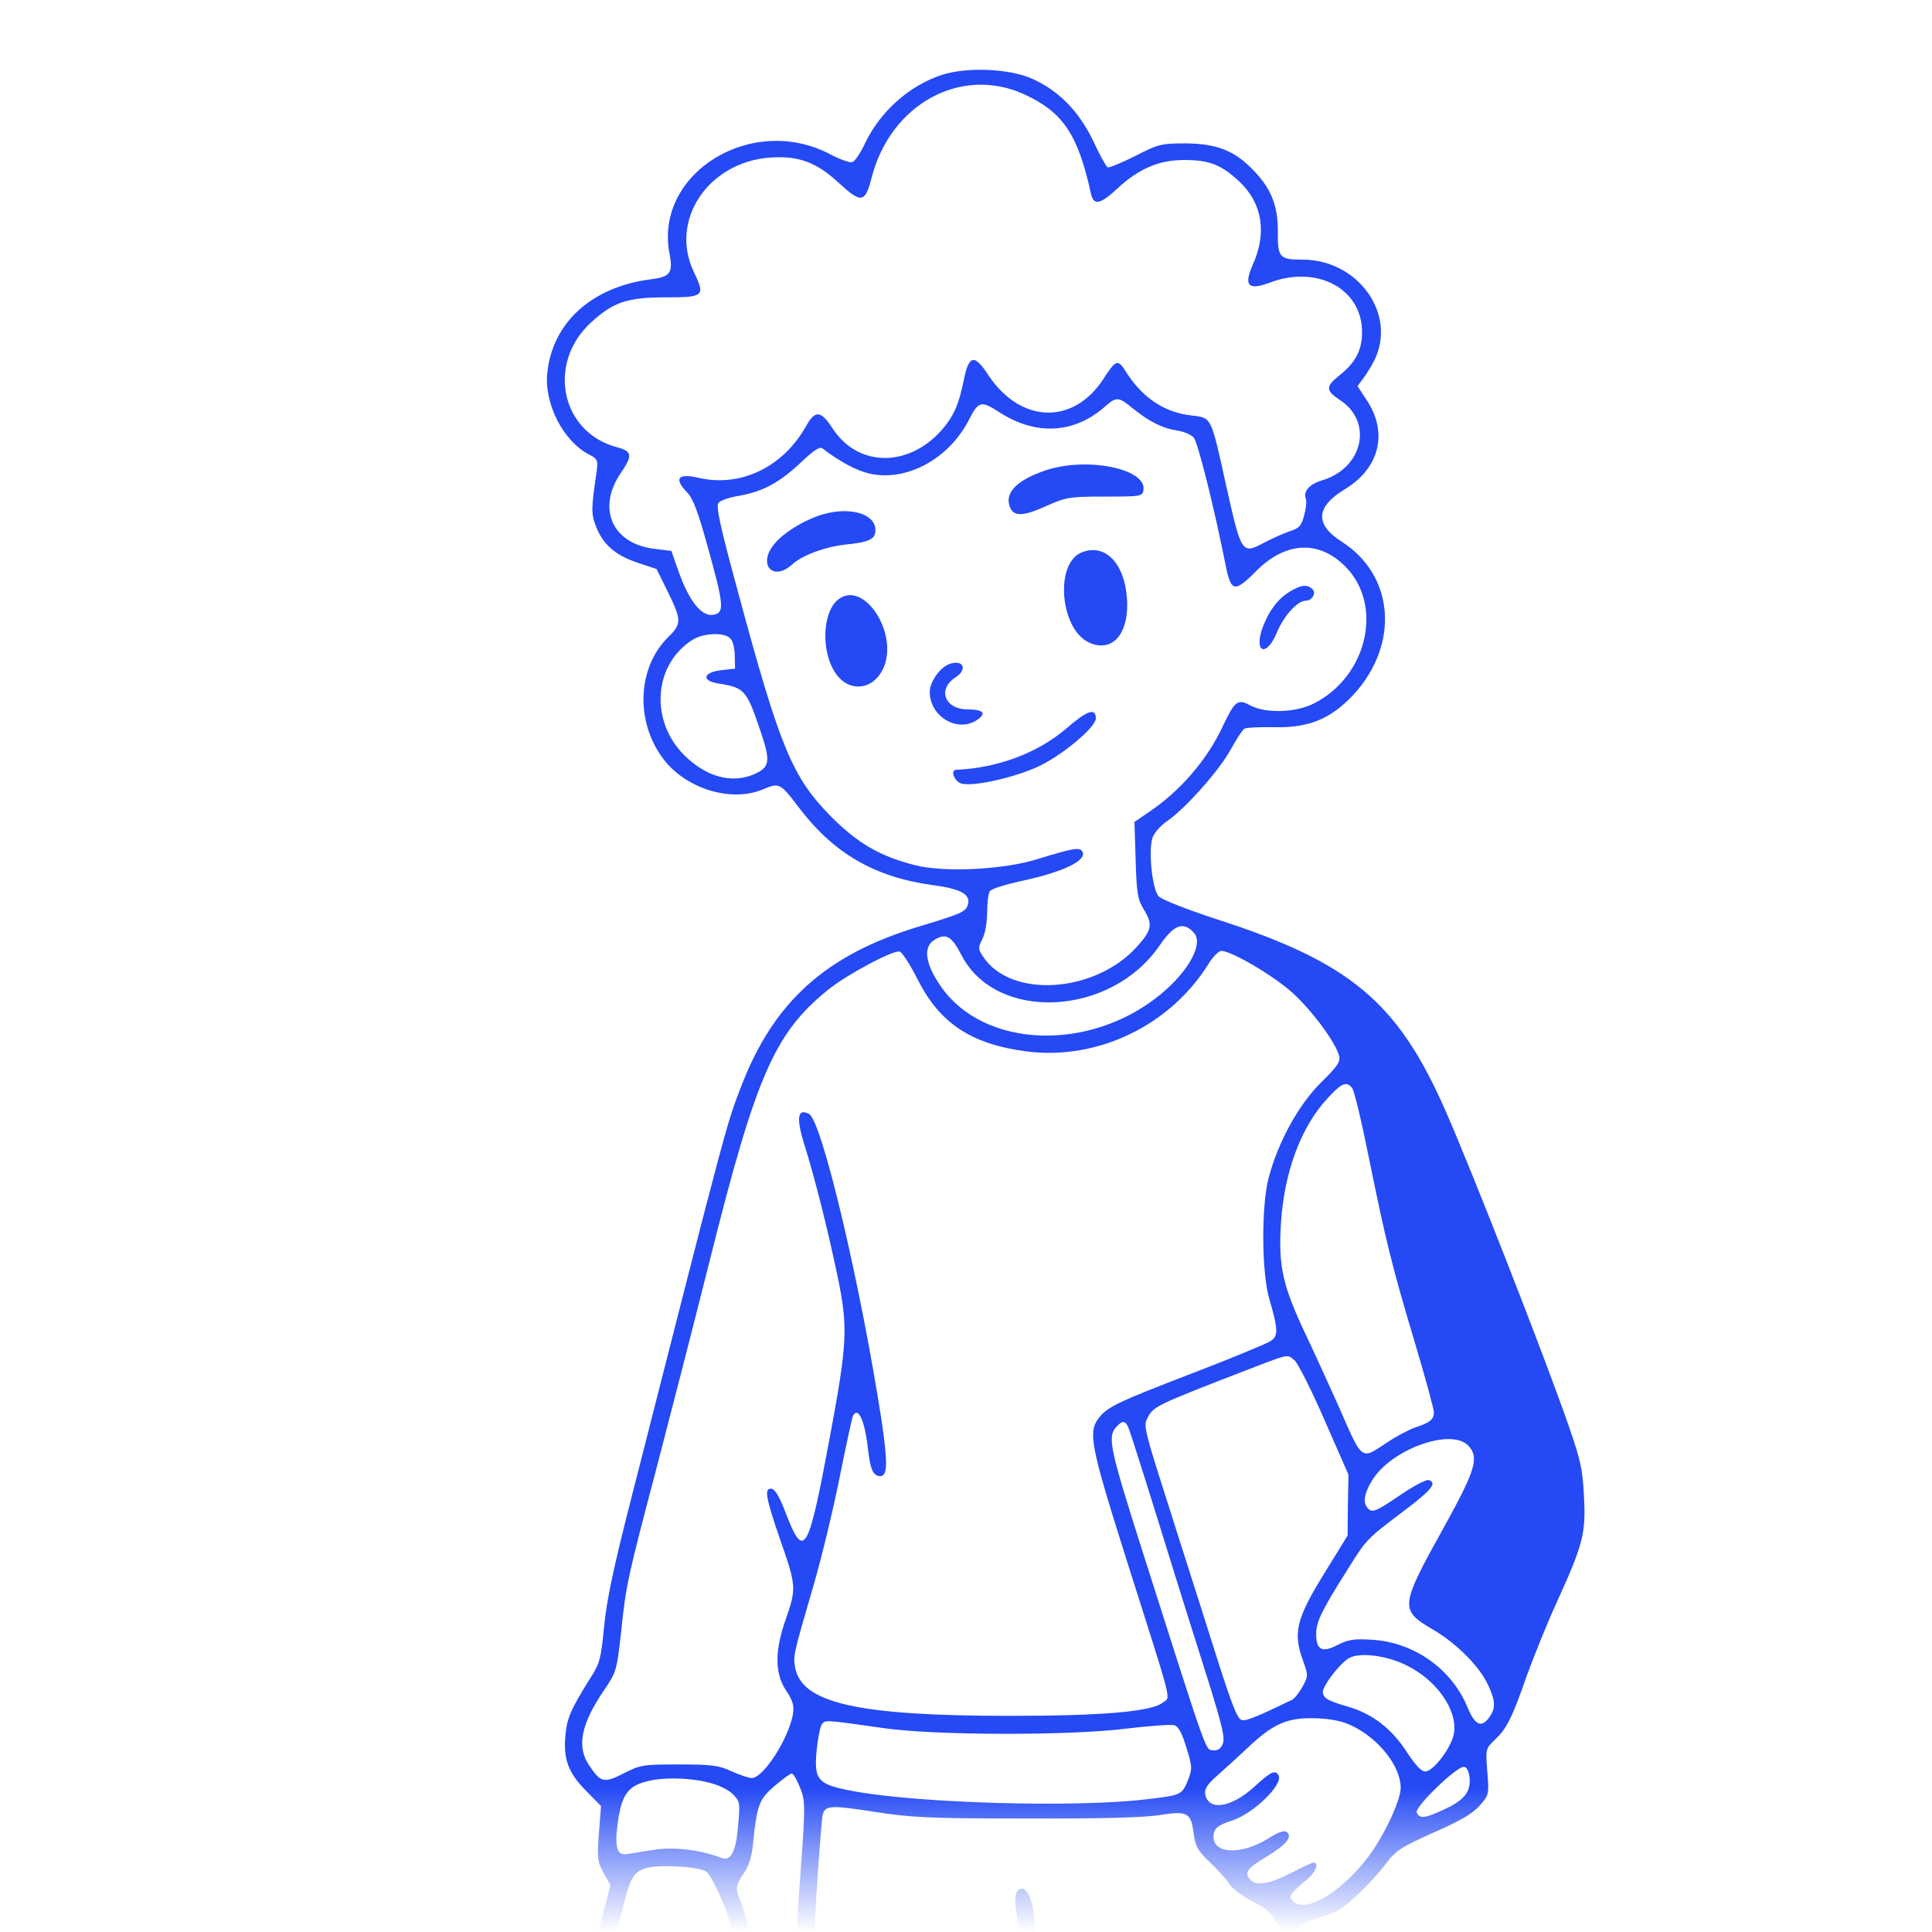
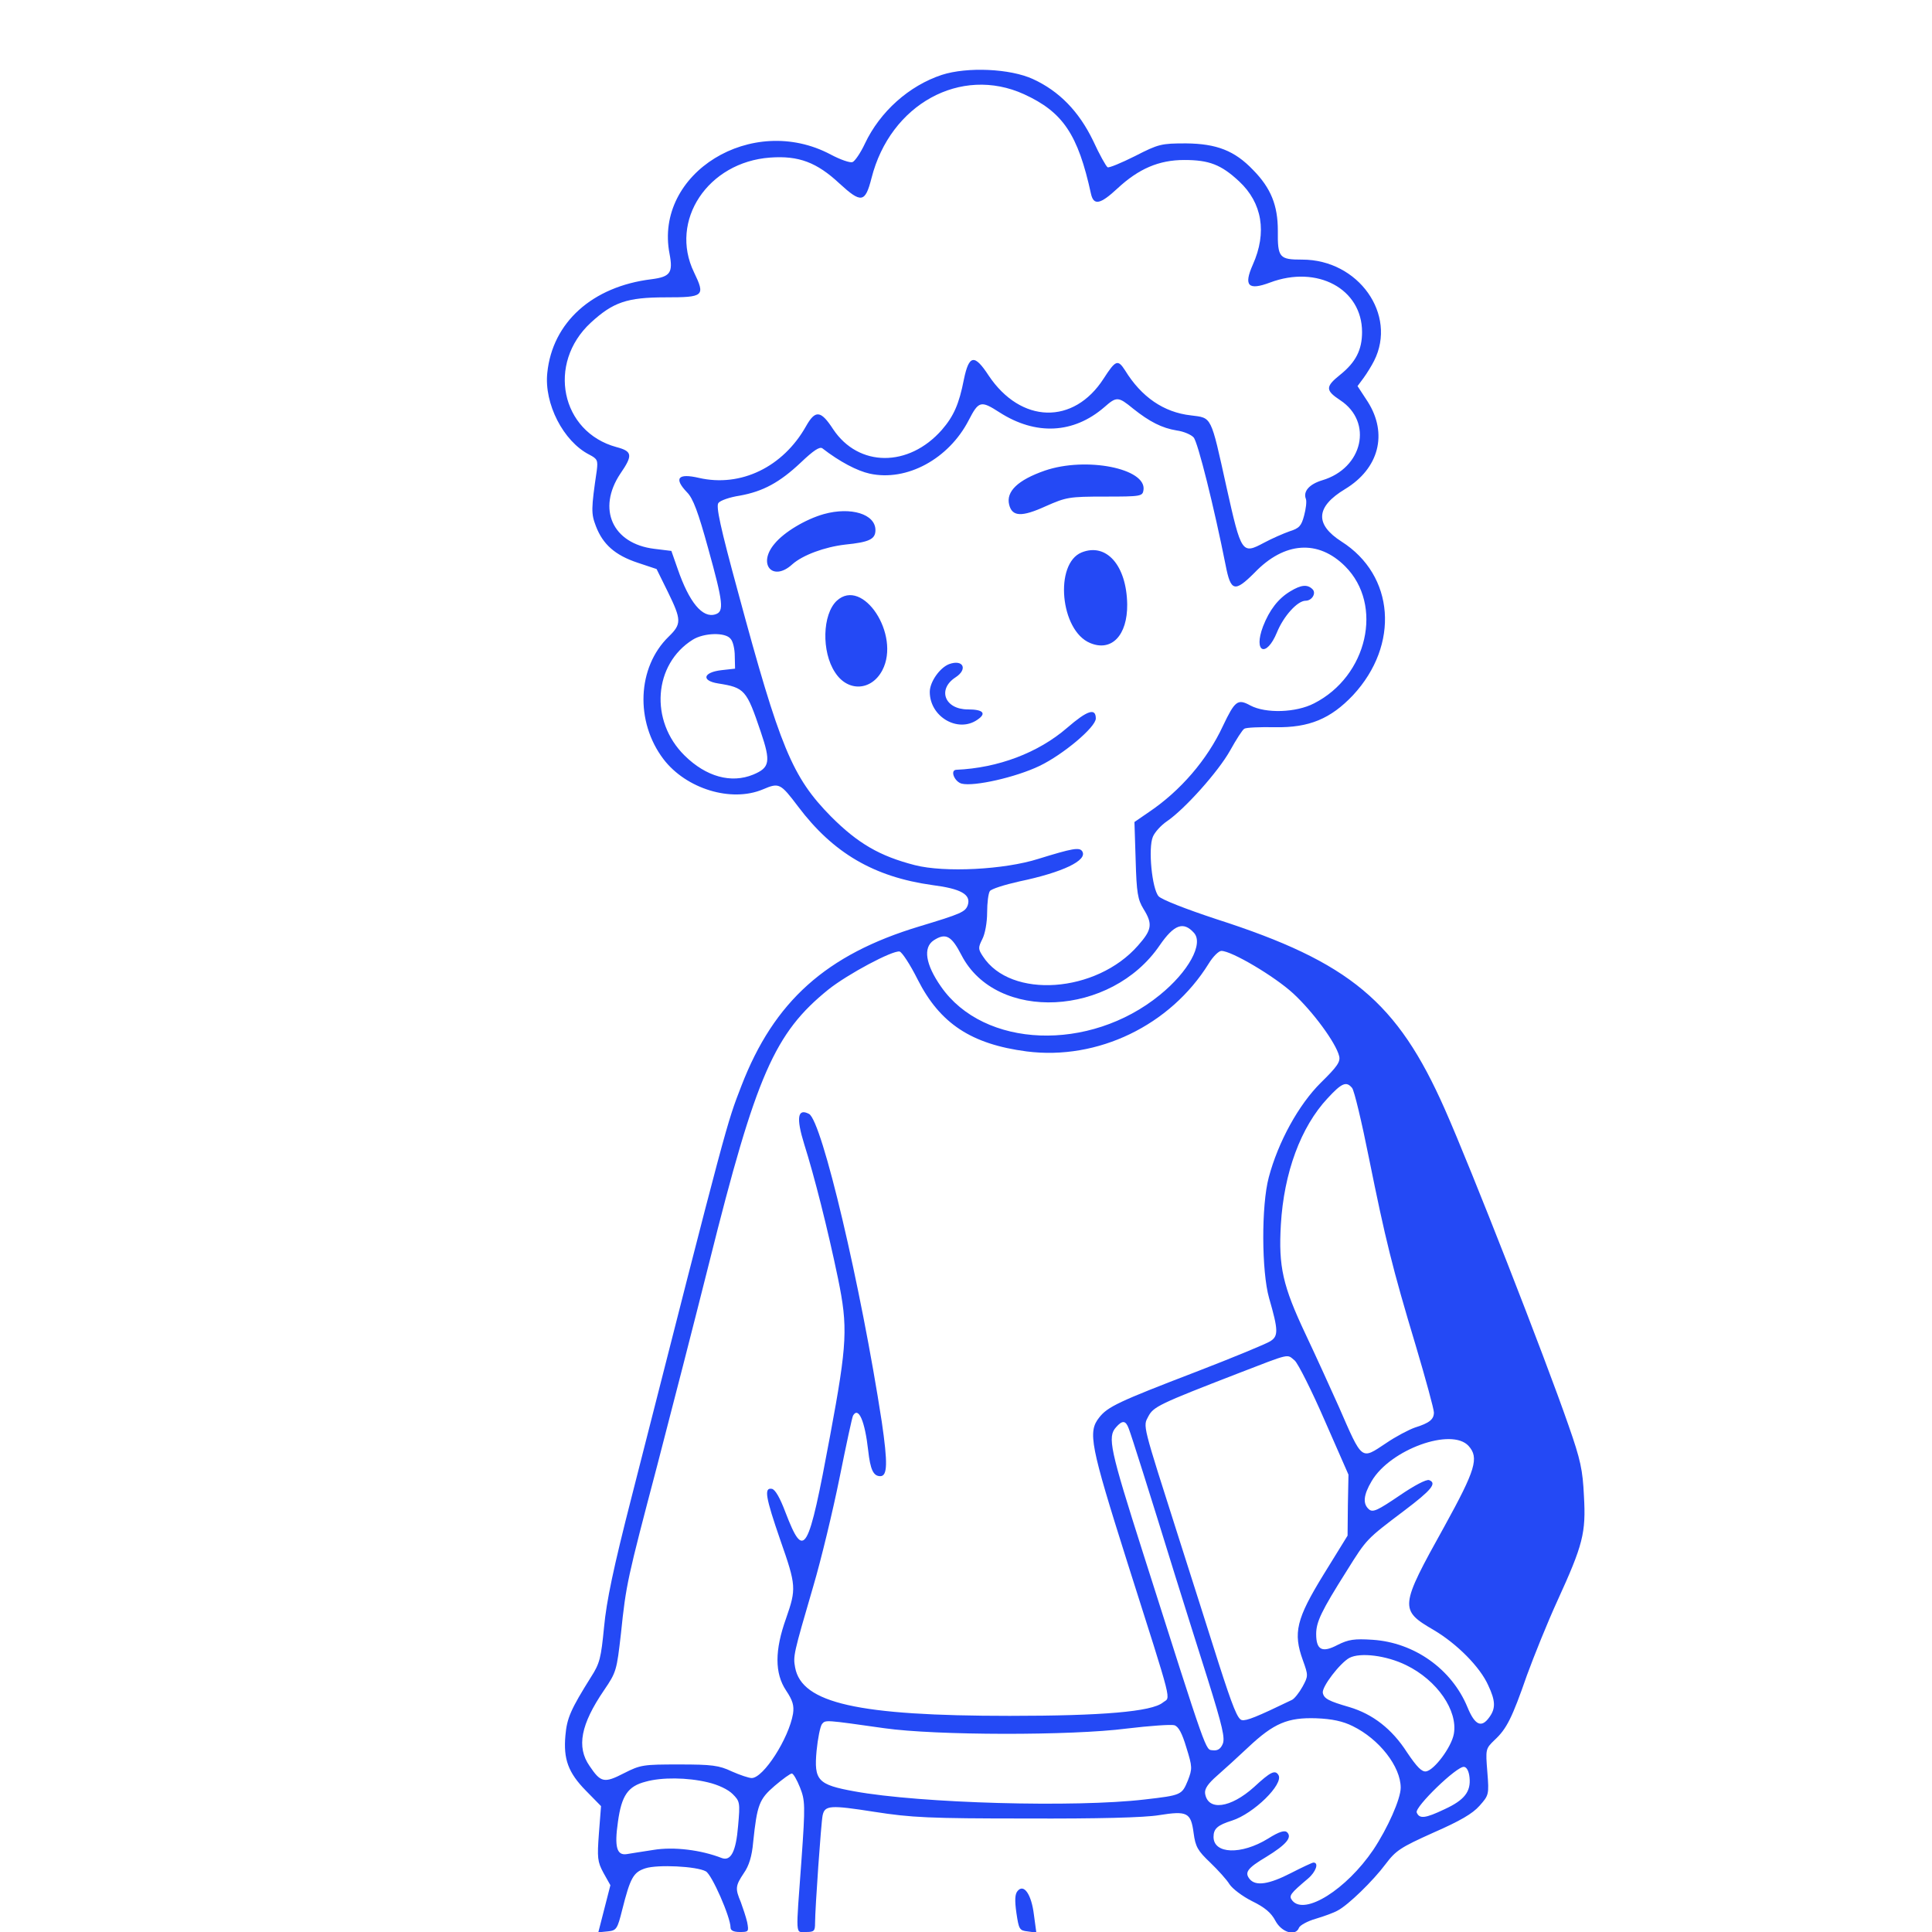
<svg xmlns="http://www.w3.org/2000/svg" version="1.0" width="640" height="640" viewBox="0 0 640 640" preserveAspectRatio="xMidYMid meet">
-   <defs>
-     <linearGradient id="d" gradientUnits="userSpaceOnUse" x1="0" y1="592" x2="0" y2="640">
-       <stop offset="0" stop-color="#fff" />
-       <stop offset="1" stop-color="#fff" stop-opacity="0" />
-     </linearGradient>
-     <mask id="m" maskUnits="userSpaceOnUse" x="0" y="0" width="640" height="640">
-       <rect width="640" height="640" fill="url(#d)" />
-     </mask>
-   </defs>
-   <g mask="url(#m)">
-     <g transform="translate(0,640) scale(0.1,-0.1)" fill="#2449f5" stroke="none">
-       <path d="M3120 6152 c-109 -36 -205 -122 -255 -228 -14 -30 -33 -58 -41 -61 -8 -3 -40 8 -72 25 -261 139 -586 -62 -534 -329 12 -63 2 -76 -60 -84 -196 -24 -328 -143 -345 -310 -11 -102 53 -227 139 -271 27 -14 29 -19 25 -52 -19 -129 -19 -143 -3 -185 23 -60 63 -96 138 -121 l63 -21 37 -75 c46 -94 46 -107 3 -149 -104 -101 -112 -281 -17 -406 75 -98 224 -144 329 -100 54 23 58 21 117 -57 116 -154 251 -233 445 -260 94 -12 128 -31 117 -66 -8 -23 -22 -29 -161 -71 -308 -93 -481 -248 -589 -528 -49 -127 -43 -102 -364 -1363 -60 -234 -83 -344 -91 -430 -10 -102 -14 -120 -43 -165 -67 -107 -80 -136 -85 -194 -7 -78 9 -123 68 -183 l50 -51 -7 -90 c-6 -81 -5 -94 15 -131 l23 -41 -20 -78 -20 -78 31 3 c29 3 32 7 48 71 27 107 37 125 77 138 40 13 169 7 200 -10 20 -10 82 -152 82 -186 0 -10 10 -15 31 -15 29 0 30 1 24 33 -4 17 -14 47 -21 66 -19 45 -18 54 10 96 17 24 27 56 31 103 13 124 20 142 71 186 27 23 52 41 57 41 5 0 17 -21 27 -46 17 -43 18 -58 5 -240 -19 -261 -21 -239 15 -239 27 0 30 3 30 30 0 47 20 333 25 356 7 34 25 35 172 12 122 -19 181 -22 503 -22 236 -1 391 3 439 11 94 15 106 9 115 -59 6 -46 14 -59 55 -98 26 -25 55 -57 64 -72 10 -15 43 -40 75 -56 41 -20 63 -38 77 -65 21 -39 67 -52 78 -23 3 8 28 22 56 30 27 8 60 20 72 27 35 18 118 99 159 154 34 45 49 55 158 104 89 39 130 63 153 89 31 35 32 37 26 112 -6 76 -6 77 24 106 40 37 58 73 107 214 23 63 68 175 101 247 85 186 95 225 88 347 -4 86 -11 120 -51 234 -79 228 -324 854 -410 1048 -157 355 -314 487 -756 629 -103 34 -182 65 -192 76 -22 25 -35 159 -19 197 6 15 27 38 46 51 59 40 171 165 210 235 20 36 41 69 47 72 6 4 51 6 102 5 113 -2 184 28 258 106 155 167 138 397 -38 509 -89 57 -86 115 12 174 112 68 142 183 75 289 l-34 52 20 27 c11 15 27 41 35 57 77 153 -52 335 -238 335 -76 0 -82 6 -81 96 0 84 -23 141 -82 201 -61 64 -121 87 -222 88 -82 0 -91 -2 -169 -42 -46 -23 -87 -40 -91 -37 -5 3 -27 42 -48 88 -47 97 -112 164 -199 204 -76 35 -218 41 -302 14z m272 -64 c129 -59 179 -133 222 -330 9 -40 31 -35 88 18 70 65 137 94 221 94 82 0 122 -15 182 -71 76 -71 93 -169 45 -276 -31 -70 -15 -86 57 -59 157 59 305 -21 305 -164 0 -59 -21 -100 -72 -141 -50 -40 -50 -52 0 -85 109 -72 75 -225 -60 -265 -43 -13 -64 -37 -54 -62 3 -8 0 -33 -6 -55 -9 -34 -16 -42 -48 -52 -20 -7 -59 -24 -85 -38 -73 -39 -75 -35 -124 184 -53 240 -48 229 -118 238 -90 10 -164 61 -218 149 -24 37 -31 35 -71 -27 -99 -154 -274 -150 -381 10 -47 72 -65 69 -82 -13 -16 -82 -34 -122 -73 -167 -110 -125 -276 -124 -360 2 -41 63 -59 65 -90 10 -76 -135 -216 -203 -355 -171 -69 16 -84 -1 -39 -48 20 -20 37 -66 70 -186 50 -180 53 -209 24 -218 -43 -14 -87 40 -125 150 l-21 60 -57 7 c-138 17 -190 132 -112 249 42 61 40 74 -13 88 -184 50 -231 277 -85 412 74 68 120 84 248 84 127 0 132 4 94 83 -83 171 46 365 252 380 95 7 155 -16 230 -86 72 -66 85 -64 106 18 62 245 296 373 505 278z m362 -1042 c54 -43 95 -64 144 -72 23 -3 48 -14 56 -23 14 -15 68 -232 106 -423 17 -88 30 -91 96 -25 99 103 211 110 300 21 128 -128 74 -364 -103 -454 -60 -31 -160 -34 -211 -7 -42 23 -51 16 -91 -68 -52 -112 -141 -215 -245 -285 l-48 -33 4 -126 c3 -109 7 -131 26 -162 31 -50 28 -69 -18 -121 -138 -158 -422 -178 -514 -36 -16 24 -16 29 -2 57 9 17 16 55 16 88 0 32 4 64 9 71 4 7 48 21 97 32 144 30 228 70 209 100 -9 14 -32 10 -145 -25 -113 -36 -311 -46 -409 -21 -117 30 -189 72 -278 161 -129 131 -169 228 -308 743 -59 216 -74 286 -65 296 6 8 37 19 70 24 78 14 133 44 203 110 42 40 62 53 71 47 58 -45 116 -75 157 -84 123 -27 262 49 328 177 33 64 40 66 102 26 120 -77 245 -71 347 17 41 36 46 36 96 -5z m-1334 -762 c8 -8 14 -34 14 -57 l1 -42 -45 -5 c-61 -7 -68 -35 -11 -44 88 -14 94 -21 141 -160 34 -100 30 -119 -25 -142 -73 -30 -156 -7 -227 63 -117 115 -103 303 27 384 37 23 108 25 125 3z m1535 -974 c33 -36 -18 -129 -113 -206 -233 -190 -583 -177 -725 28 -51 73 -60 129 -24 153 40 26 59 15 92 -49 115 -223 496 -204 657 33 47 68 78 80 113 41z m-915 -155 c74 -146 178 -214 361 -238 235 -30 476 86 603 291 14 23 33 42 42 42 34 0 176 -84 238 -141 65 -60 141 -163 152 -207 5 -19 -6 -35 -60 -88 -74 -73 -142 -197 -173 -314 -25 -93 -24 -312 1 -400 31 -107 31 -126 4 -143 -12 -8 -123 -54 -245 -101 -258 -99 -294 -116 -322 -152 -38 -48 -29 -92 93 -478 156 -491 144 -445 118 -466 -37 -30 -200 -44 -507 -44 -503 0 -689 42 -711 160 -7 38 -6 43 60 269 26 88 65 250 87 359 22 109 42 203 45 207 18 30 39 -18 50 -116 7 -63 17 -85 40 -85 24 0 25 43 5 180 -69 449 -198 997 -241 1020 -38 20 -43 -13 -16 -100 33 -104 78 -281 112 -445 33 -161 31 -214 -26 -520 -73 -393 -86 -416 -148 -255 -18 48 -34 76 -45 78 -27 5 -21 -28 28 -170 53 -151 53 -161 19 -259 -38 -106 -38 -182 0 -239 22 -33 27 -50 23 -77 -14 -82 -98 -213 -137 -213 -9 0 -39 10 -66 22 -42 20 -66 23 -174 23 -119 0 -128 -1 -183 -29 -66 -34 -77 -31 -114 24 -44 63 -29 138 48 251 41 60 42 66 56 188 17 164 21 180 120 556 46 176 124 480 173 675 155 620 216 758 394 902 64 51 212 130 236 126 8 -2 35 -43 60 -93z m1439 -359 c7 -8 32 -113 56 -233 54 -267 77 -362 155 -621 33 -111 60 -210 60 -221 0 -23 -15 -35 -63 -50 -20 -7 -64 -30 -96 -52 -83 -55 -77 -60 -156 121 -26 58 -75 166 -110 240 -76 161 -90 224 -82 363 10 172 66 324 155 419 47 51 62 57 81 34z m-190 -903 c11 -10 56 -99 99 -198 l79 -180 -2 -101 -1 -101 -79 -128 c-91 -148 -102 -194 -69 -285 18 -50 18 -52 -1 -87 -11 -20 -27 -40 -35 -44 -118 -57 -151 -70 -166 -67 -14 2 -31 45 -77 188 -32 102 -92 289 -132 415 -122 383 -119 369 -101 403 17 32 35 41 296 142 179 69 162 65 189 43z m-550 -225 c9 -23 66 -203 154 -488 25 -80 73 -233 107 -340 50 -160 59 -199 50 -218 -7 -16 -17 -22 -33 -20 -24 3 -15 -24 -231 655 -109 342 -118 383 -89 415 21 24 32 23 42 -4z m1126 -58 c35 -39 23 -79 -80 -266 -149 -268 -150 -277 -35 -344 76 -45 153 -122 180 -183 24 -51 25 -76 4 -105 -26 -37 -48 -28 -73 33 -52 126 -176 214 -314 223 -61 4 -80 1 -116 -17 -51 -27 -71 -17 -71 36 0 40 17 76 101 209 67 107 64 104 191 200 90 68 109 91 82 101 -9 3 -48 -17 -99 -52 -71 -48 -87 -56 -100 -45 -21 18 -19 47 9 94 62 105 265 178 321 116z m-207 -726 c103 -50 172 -151 158 -228 -8 -44 -65 -120 -92 -124 -14 -2 -30 14 -63 63 -50 78 -114 127 -191 150 -69 20 -84 28 -88 47 -4 20 57 99 88 116 36 19 123 8 188 -24z m-177 -202 c88 -43 159 -134 159 -204 0 -37 -43 -134 -91 -206 -89 -131 -227 -218 -268 -168 -13 16 -7 23 52 73 26 22 37 53 18 53 -4 0 -38 -16 -75 -35 -72 -37 -116 -44 -136 -20 -18 22 -9 36 55 74 65 40 86 64 69 81 -8 8 -26 3 -64 -21 -88 -54 -180 -51 -180 6 0 27 13 39 61 54 72 23 172 121 154 151 -11 18 -26 11 -81 -40 -78 -70 -153 -80 -162 -21 -2 15 9 32 40 59 23 20 70 63 103 94 85 80 131 99 225 96 53 -2 89 -10 121 -26z m-1551 -7 c169 -24 618 -25 803 -1 75 9 146 14 157 11 14 -4 26 -27 40 -74 20 -64 20 -70 5 -109 -20 -48 -21 -49 -143 -63 -228 -27 -743 -13 -962 27 -121 22 -134 36 -125 134 4 41 12 81 18 89 12 14 9 14 207 -14z m1938 -163 c5 -47 -17 -75 -82 -105 -65 -31 -84 -33 -93 -11 -7 18 134 155 157 151 9 -1 16 -15 18 -35z m-2524 -16 c35 -8 68 -24 83 -39 24 -24 25 -28 18 -106 -7 -85 -24 -117 -54 -106 -69 27 -159 38 -226 27 -38 -6 -78 -12 -89 -14 -33 -5 -41 24 -29 107 12 87 33 118 92 133 53 15 138 14 205 -2z M3461 4841 c-89 -31 -129 -69 -118 -113 10 -40 42 -41 121 -5 68 30 77 32 196 32 120 0 125 1 128 22 10 71 -190 111 -327 64z M2729 4697 c-60 -17 -131 -59 -163 -98 -58 -68 -6 -128 59 -68 34 30 106 57 175 65 80 8 100 18 100 48 0 53 -81 78 -171 53z M3583 4570 c-91 -37 -71 -259 28 -300 71 -30 124 25 123 128 -2 129 -69 205 -151 172z M4274 4441 c-40 -24 -69 -62 -90 -116 -33 -87 11 -105 46 -20 22 54 68 105 95 105 21 0 36 25 23 38 -17 17 -38 15 -74 -7z M2772 4410 c-48 -45 -51 -169 -6 -237 42 -66 121 -62 157 7 61 117 -65 309 -151 230z M3144 4200 c-31 -12 -64 -59 -64 -92 0 -83 94 -137 158 -92 31 21 19 34 -32 34 -76 0 -102 66 -41 106 42 27 26 61 -21 44z M3535 3989 c-96 -83 -229 -133 -367 -139 -22 -1 -6 -40 18 -46 41 -10 179 21 258 59 77 37 186 128 186 157 0 36 -28 27 -95 -31z M3371 136 c-9 -10 -10 -31 -4 -73 8 -54 10 -58 37 -61 l29 -4 -8 59 c-8 67 -33 104 -54 79z" />
-     </g>
+   <g transform="translate(0,640) scale(0.1,-0.1)" fill="#2449f5" stroke="none">
+     <path d="M3120 6152 c-109 -36 -205 -122 -255 -228 -14 -30 -33 -58 -41 -61 -8 -3 -40 8 -72 25 -261 139 -586 -62 -534 -329 12 -63 2 -76 -60 -84 -196 -24 -328 -143 -345 -310 -11 -102 53 -227 139 -271 27 -14 29 -19 25 -52 -19 -129 -19 -143 -3 -185 23 -60 63 -96 138 -121 l63 -21 37 -75 c46 -94 46 -107 3 -149 -104 -101 -112 -281 -17 -406 75 -98 224 -144 329 -100 54 23 58 21 117 -57 116 -154 251 -233 445 -260 94 -12 128 -31 117 -66 -8 -23 -22 -29 -161 -71 -308 -93 -481 -248 -589 -528 -49 -127 -43 -102 -364 -1363 -60 -234 -83 -344 -91 -430 -10 -102 -14 -120 -43 -165 -67 -107 -80 -136 -85 -194 -7 -78 9 -123 68 -183 l50 -51 -7 -90 c-6 -81 -5 -94 15 -131 l23 -41 -20 -78 -20 -78 31 3 c29 3 32 7 48 71 27 107 37 125 77 138 40 13 169 7 200 -10 20 -10 82 -152 82 -186 0 -10 10 -15 31 -15 29 0 30 1 24 33 -4 17 -14 47 -21 66 -19 45 -18 54 10 96 17 24 27 56 31 103 13 124 20 142 71 186 27 23 52 41 57 41 5 0 17 -21 27 -46 17 -43 18 -58 5 -240 -19 -261 -21 -239 15 -239 27 0 30 3 30 30 0 47 20 333 25 356 7 34 25 35 172 12 122 -19 181 -22 503 -22 236 -1 391 3 439 11 94 15 106 9 115 -59 6 -46 14 -59 55 -98 26 -25 55 -57 64 -72 10 -15 43 -40 75 -56 41 -20 63 -38 77 -65 21 -39 67 -52 78 -23 3 8 28 22 56 30 27 8 60 20 72 27 35 18 118 99 159 154 34 45 49 55 158 104 89 39 130 63 153 89 31 35 32 37 26 112 -6 76 -6 77 24 106 40 37 58 73 107 214 23 63 68 175 101 247 85 186 95 225 88 347 -4 86 -11 120 -51 234 -79 228 -324 854 -410 1048 -157 355 -314 487 -756 629 -103 34 -182 65 -192 76 -22 25 -35 159 -19 197 6 15 27 38 46 51 59 40 171 165 210 235 20 36 41 69 47 72 6 4 51 6 102 5 113 -2 184 28 258 106 155 167 138 397 -38 509 -89 57 -86 115 12 174 112 68 142 183 75 289 l-34 52 20 27 c11 15 27 41 35 57 77 153 -52 335 -238 335 -76 0 -82 6 -81 96 0 84 -23 141 -82 201 -61 64 -121 87 -222 88 -82 0 -91 -2 -169 -42 -46 -23 -87 -40 -91 -37 -5 3 -27 42 -48 88 -47 97 -112 164 -199 204 -76 35 -218 41 -302 14z m272 -64 c129 -59 179 -133 222 -330 9 -40 31 -35 88 18 70 65 137 94 221 94 82 0 122 -15 182 -71 76 -71 93 -169 45 -276 -31 -70 -15 -86 57 -59 157 59 305 -21 305 -164 0 -59 -21 -100 -72 -141 -50 -40 -50 -52 0 -85 109 -72 75 -225 -60 -265 -43 -13 -64 -37 -54 -62 3 -8 0 -33 -6 -55 -9 -34 -16 -42 -48 -52 -20 -7 -59 -24 -85 -38 -73 -39 -75 -35 -124 184 -53 240 -48 229 -118 238 -90 10 -164 61 -218 149 -24 37 -31 35 -71 -27 -99 -154 -274 -150 -381 10 -47 72 -65 69 -82 -13 -16 -82 -34 -122 -73 -167 -110 -125 -276 -124 -360 2 -41 63 -59 65 -90 10 -76 -135 -216 -203 -355 -171 -69 16 -84 -1 -39 -48 20 -20 37 -66 70 -186 50 -180 53 -209 24 -218 -43 -14 -87 40 -125 150 l-21 60 -57 7 c-138 17 -190 132 -112 249 42 61 40 74 -13 88 -184 50 -231 277 -85 412 74 68 120 84 248 84 127 0 132 4 94 83 -83 171 46 365 252 380 95 7 155 -16 230 -86 72 -66 85 -64 106 18 62 245 296 373 505 278z m362 -1042 c54 -43 95 -64 144 -72 23 -3 48 -14 56 -23 14 -15 68 -232 106 -423 17 -88 30 -91 96 -25 99 103 211 110 300 21 128 -128 74 -364 -103 -454 -60 -31 -160 -34 -211 -7 -42 23 -51 16 -91 -68 -52 -112 -141 -215 -245 -285 l-48 -33 4 -126 c3 -109 7 -131 26 -162 31 -50 28 -69 -18 -121 -138 -158 -422 -178 -514 -36 -16 24 -16 29 -2 57 9 17 16 55 16 88 0 32 4 64 9 71 4 7 48 21 97 32 144 30 228 70 209 100 -9 14 -32 10 -145 -25 -113 -36 -311 -46 -409 -21 -117 30 -189 72 -278 161 -129 131 -169 228 -308 743 -59 216 -74 286 -65 296 6 8 37 19 70 24 78 14 133 44 203 110 42 40 62 53 71 47 58 -45 116 -75 157 -84 123 -27 262 49 328 177 33 64 40 66 102 26 120 -77 245 -71 347 17 41 36 46 36 96 -5z m-1334 -762 c8 -8 14 -34 14 -57 l1 -42 -45 -5 c-61 -7 -68 -35 -11 -44 88 -14 94 -21 141 -160 34 -100 30 -119 -25 -142 -73 -30 -156 -7 -227 63 -117 115 -103 303 27 384 37 23 108 25 125 3z m1535 -974 c33 -36 -18 -129 -113 -206 -233 -190 -583 -177 -725 28 -51 73 -60 129 -24 153 40 26 59 15 92 -49 115 -223 496 -204 657 33 47 68 78 80 113 41z m-915 -155 c74 -146 178 -214 361 -238 235 -30 476 86 603 291 14 23 33 42 42 42 34 0 176 -84 238 -141 65 -60 141 -163 152 -207 5 -19 -6 -35 -60 -88 -74 -73 -142 -197 -173 -314 -25 -93 -24 -312 1 -400 31 -107 31 -126 4 -143 -12 -8 -123 -54 -245 -101 -258 -99 -294 -116 -322 -152 -38 -48 -29 -92 93 -478 156 -491 144 -445 118 -466 -37 -30 -200 -44 -507 -44 -503 0 -689 42 -711 160 -7 38 -6 43 60 269 26 88 65 250 87 359 22 109 42 203 45 207 18 30 39 -18 50 -116 7 -63 17 -85 40 -85 24 0 25 43 5 180 -69 449 -198 997 -241 1020 -38 20 -43 -13 -16 -100 33 -104 78 -281 112 -445 33 -161 31 -214 -26 -520 -73 -393 -86 -416 -148 -255 -18 48 -34 76 -45 78 -27 5 -21 -28 28 -170 53 -151 53 -161 19 -259 -38 -106 -38 -182 0 -239 22 -33 27 -50 23 -77 -14 -82 -98 -213 -137 -213 -9 0 -39 10 -66 22 -42 20 -66 23 -174 23 -119 0 -128 -1 -183 -29 -66 -34 -77 -31 -114 24 -44 63 -29 138 48 251 41 60 42 66 56 188 17 164 21 180 120 556 46 176 124 480 173 675 155 620 216 758 394 902 64 51 212 130 236 126 8 -2 35 -43 60 -93z m1439 -359 c7 -8 32 -113 56 -233 54 -267 77 -362 155 -621 33 -111 60 -210 60 -221 0 -23 -15 -35 -63 -50 -20 -7 -64 -30 -96 -52 -83 -55 -77 -60 -156 121 -26 58 -75 166 -110 240 -76 161 -90 224 -82 363 10 172 66 324 155 419 47 51 62 57 81 34z m-190 -903 c11 -10 56 -99 99 -198 l79 -180 -2 -101 -1 -101 -79 -128 c-91 -148 -102 -194 -69 -285 18 -50 18 -52 -1 -87 -11 -20 -27 -40 -35 -44 -118 -57 -151 -70 -166 -67 -14 2 -31 45 -77 188 -32 102 -92 289 -132 415 -122 383 -119 369 -101 403 17 32 35 41 296 142 179 69 162 65 189 43z m-550 -225 c9 -23 66 -203 154 -488 25 -80 73 -233 107 -340 50 -160 59 -199 50 -218 -7 -16 -17 -22 -33 -20 -24 3 -15 -24 -231 655 -109 342 -118 383 -89 415 21 24 32 23 42 -4z m1126 -58 c35 -39 23 -79 -80 -266 -149 -268 -150 -277 -35 -344 76 -45 153 -122 180 -183 24 -51 25 -76 4 -105 -26 -37 -48 -28 -73 33 -52 126 -176 214 -314 223 -61 4 -80 1 -116 -17 -51 -27 -71 -17 -71 36 0 40 17 76 101 209 67 107 64 104 191 200 90 68 109 91 82 101 -9 3 -48 -17 -99 -52 -71 -48 -87 -56 -100 -45 -21 18 -19 47 9 94 62 105 265 178 321 116z m-207 -726 c103 -50 172 -151 158 -228 -8 -44 -65 -120 -92 -124 -14 -2 -30 14 -63 63 -50 78 -114 127 -191 150 -69 20 -84 28 -88 47 -4 20 57 99 88 116 36 19 123 8 188 -24z m-177 -202 c88 -43 159 -134 159 -204 0 -37 -43 -134 -91 -206 -89 -131 -227 -218 -268 -168 -13 16 -7 23 52 73 26 22 37 53 18 53 -4 0 -38 -16 -75 -35 -72 -37 -116 -44 -136 -20 -18 22 -9 36 55 74 65 40 86 64 69 81 -8 8 -26 3 -64 -21 -88 -54 -180 -51 -180 6 0 27 13 39 61 54 72 23 172 121 154 151 -11 18 -26 11 -81 -40 -78 -70 -153 -80 -162 -21 -2 15 9 32 40 59 23 20 70 63 103 94 85 80 131 99 225 96 53 -2 89 -10 121 -26z m-1551 -7 c169 -24 618 -25 803 -1 75 9 146 14 157 11 14 -4 26 -27 40 -74 20 -64 20 -70 5 -109 -20 -48 -21 -49 -143 -63 -228 -27 -743 -13 -962 27 -121 22 -134 36 -125 134 4 41 12 81 18 89 12 14 9 14 207 -14z m1938 -163 c5 -47 -17 -75 -82 -105 -65 -31 -84 -33 -93 -11 -7 18 134 155 157 151 9 -1 16 -15 18 -35z m-2524 -16 c35 -8 68 -24 83 -39 24 -24 25 -28 18 -106 -7 -85 -24 -117 -54 -106 -69 27 -159 38 -226 27 -38 -6 -78 -12 -89 -14 -33 -5 -41 24 -29 107 12 87 33 118 92 133 53 15 138 14 205 -2z M3461 4841 c-89 -31 -129 -69 -118 -113 10 -40 42 -41 121 -5 68 30 77 32 196 32 120 0 125 1 128 22 10 71 -190 111 -327 64z M2729 4697 c-60 -17 -131 -59 -163 -98 -58 -68 -6 -128 59 -68 34 30 106 57 175 65 80 8 100 18 100 48 0 53 -81 78 -171 53z M3583 4570 c-91 -37 -71 -259 28 -300 71 -30 124 25 123 128 -2 129 -69 205 -151 172z M4274 4441 c-40 -24 -69 -62 -90 -116 -33 -87 11 -105 46 -20 22 54 68 105 95 105 21 0 36 25 23 38 -17 17 -38 15 -74 -7z M2772 4410 c-48 -45 -51 -169 -6 -237 42 -66 121 -62 157 7 61 117 -65 309 -151 230z M3144 4200 c-31 -12 -64 -59 -64 -92 0 -83 94 -137 158 -92 31 21 19 34 -32 34 -76 0 -102 66 -41 106 42 27 26 61 -21 44z M3535 3989 c-96 -83 -229 -133 -367 -139 -22 -1 -6 -40 18 -46 41 -10 179 21 258 59 77 37 186 128 186 157 0 36 -28 27 -95 -31z M3371 136 c-9 -10 -10 -31 -4 -73 8 -54 10 -58 37 -61 l29 -4 -8 59 c-8 67 -33 104 -54 79z" />
  </g>
</svg>
